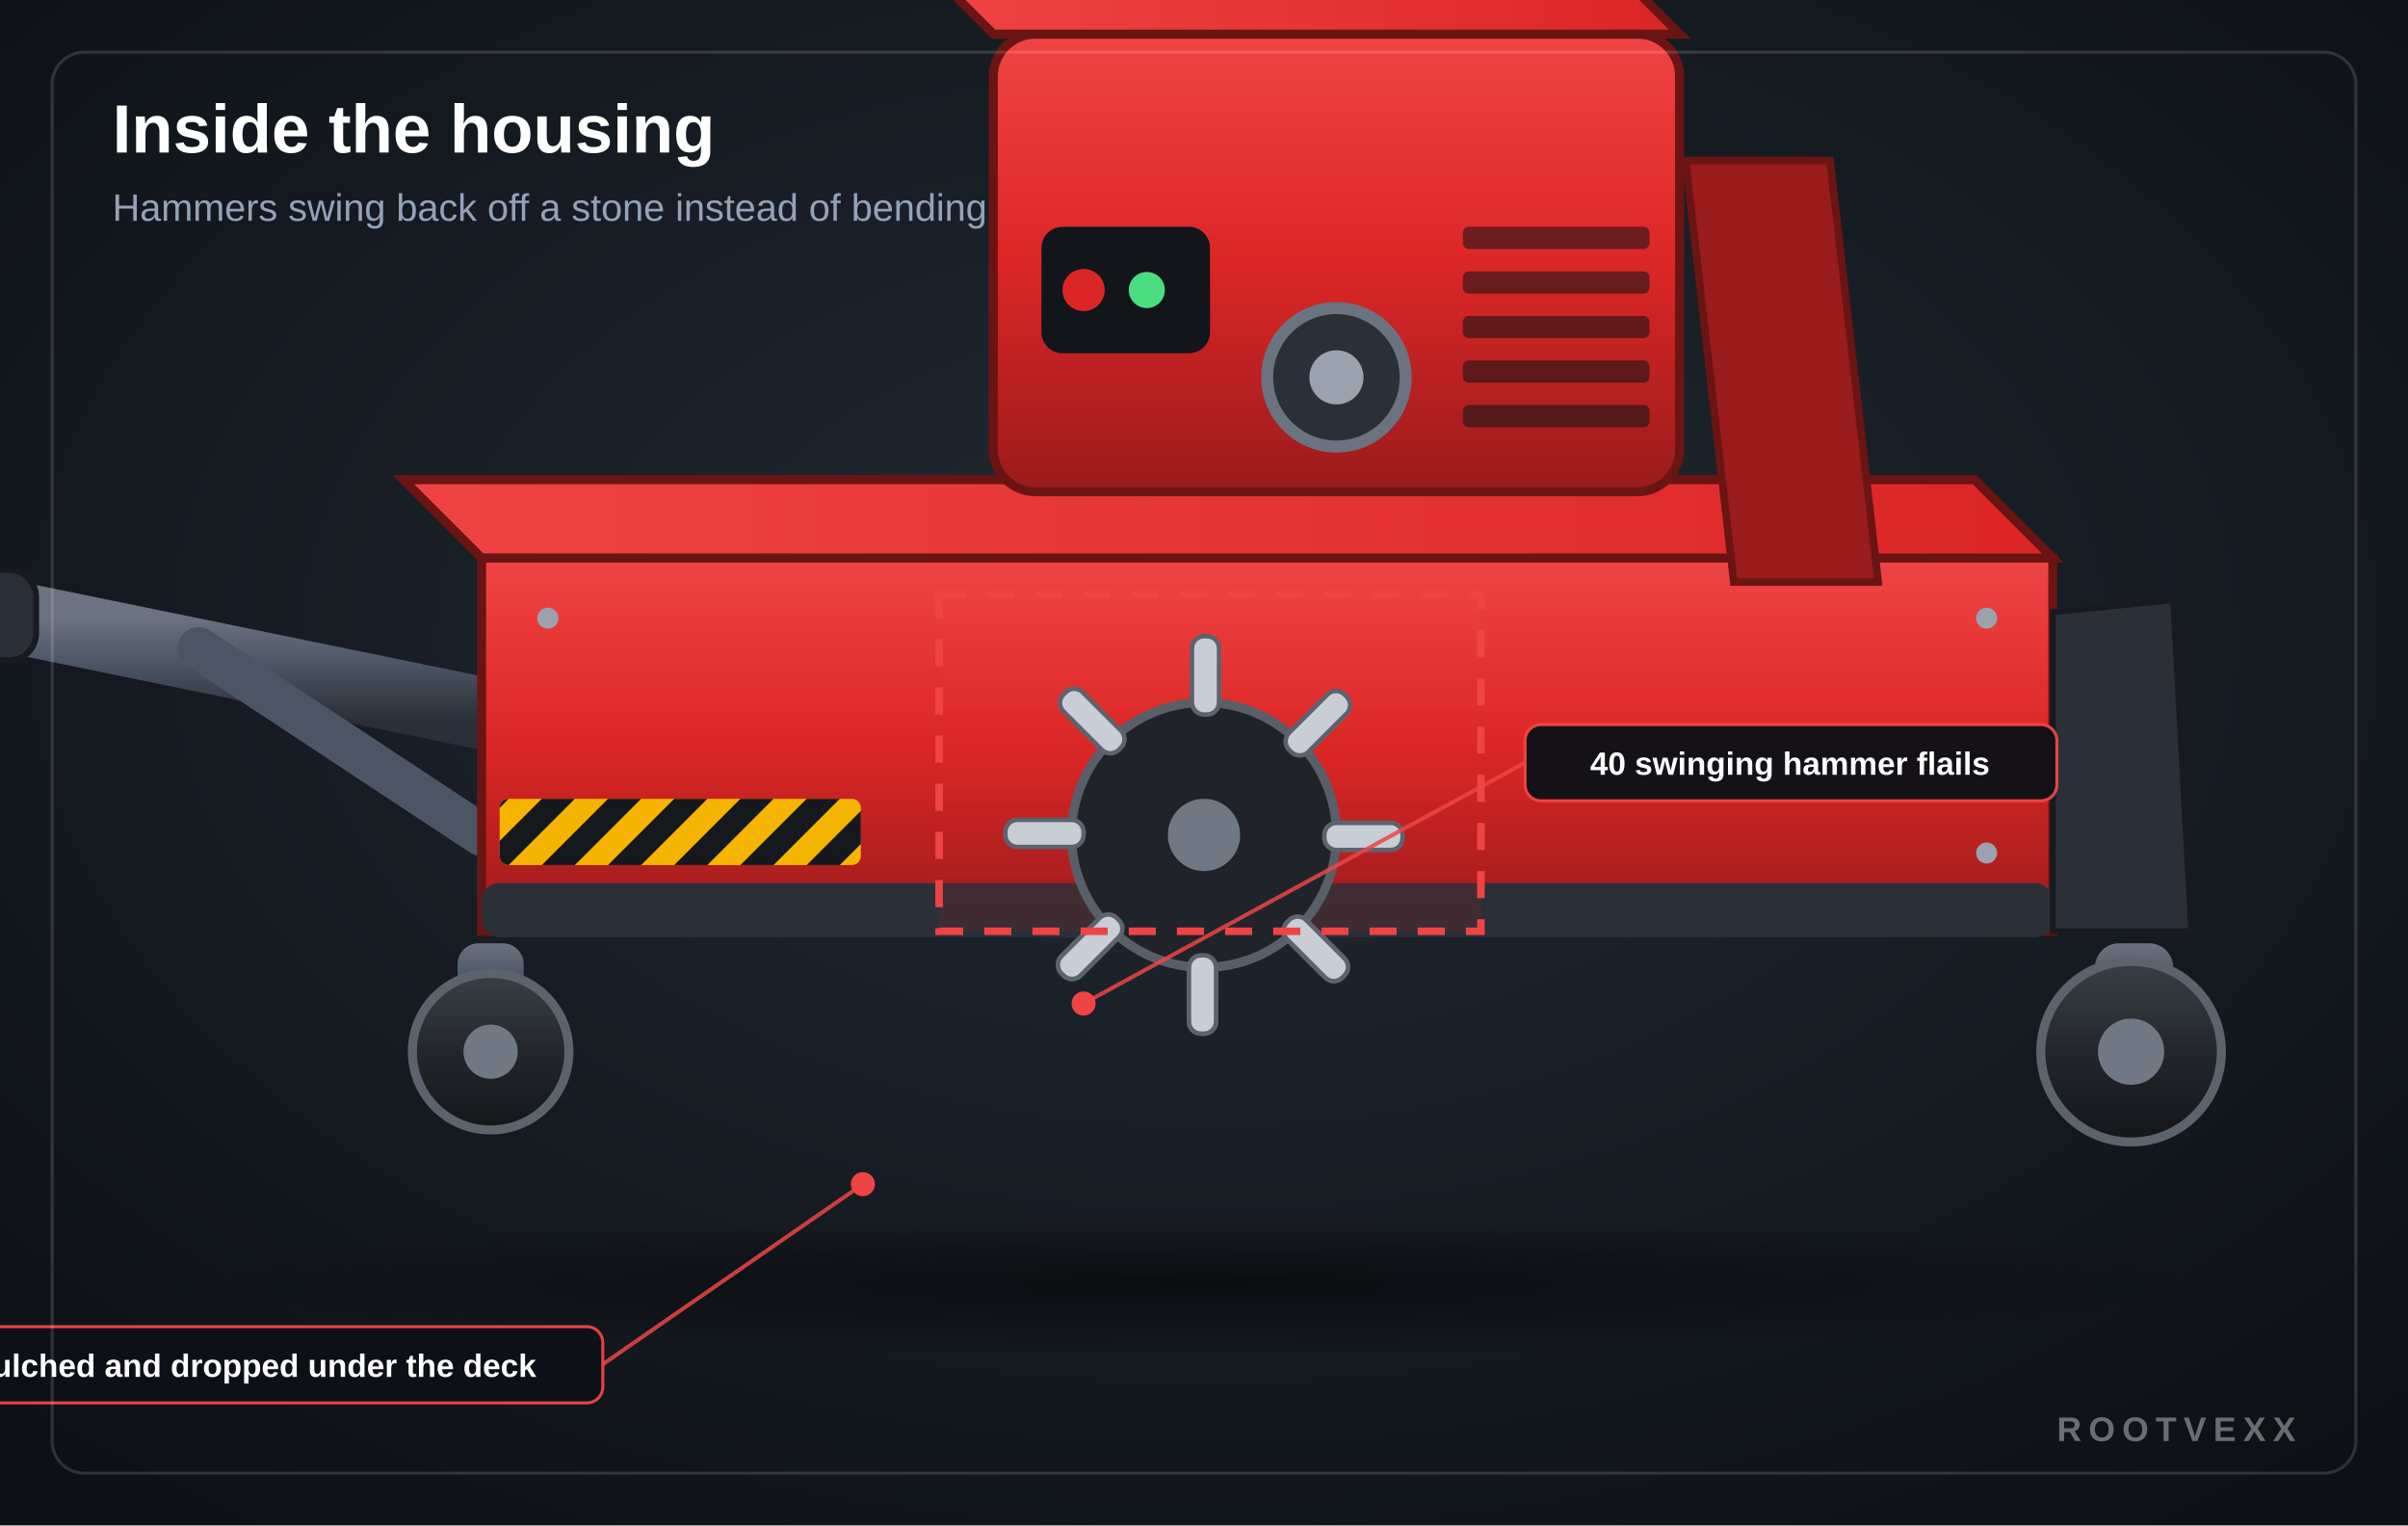
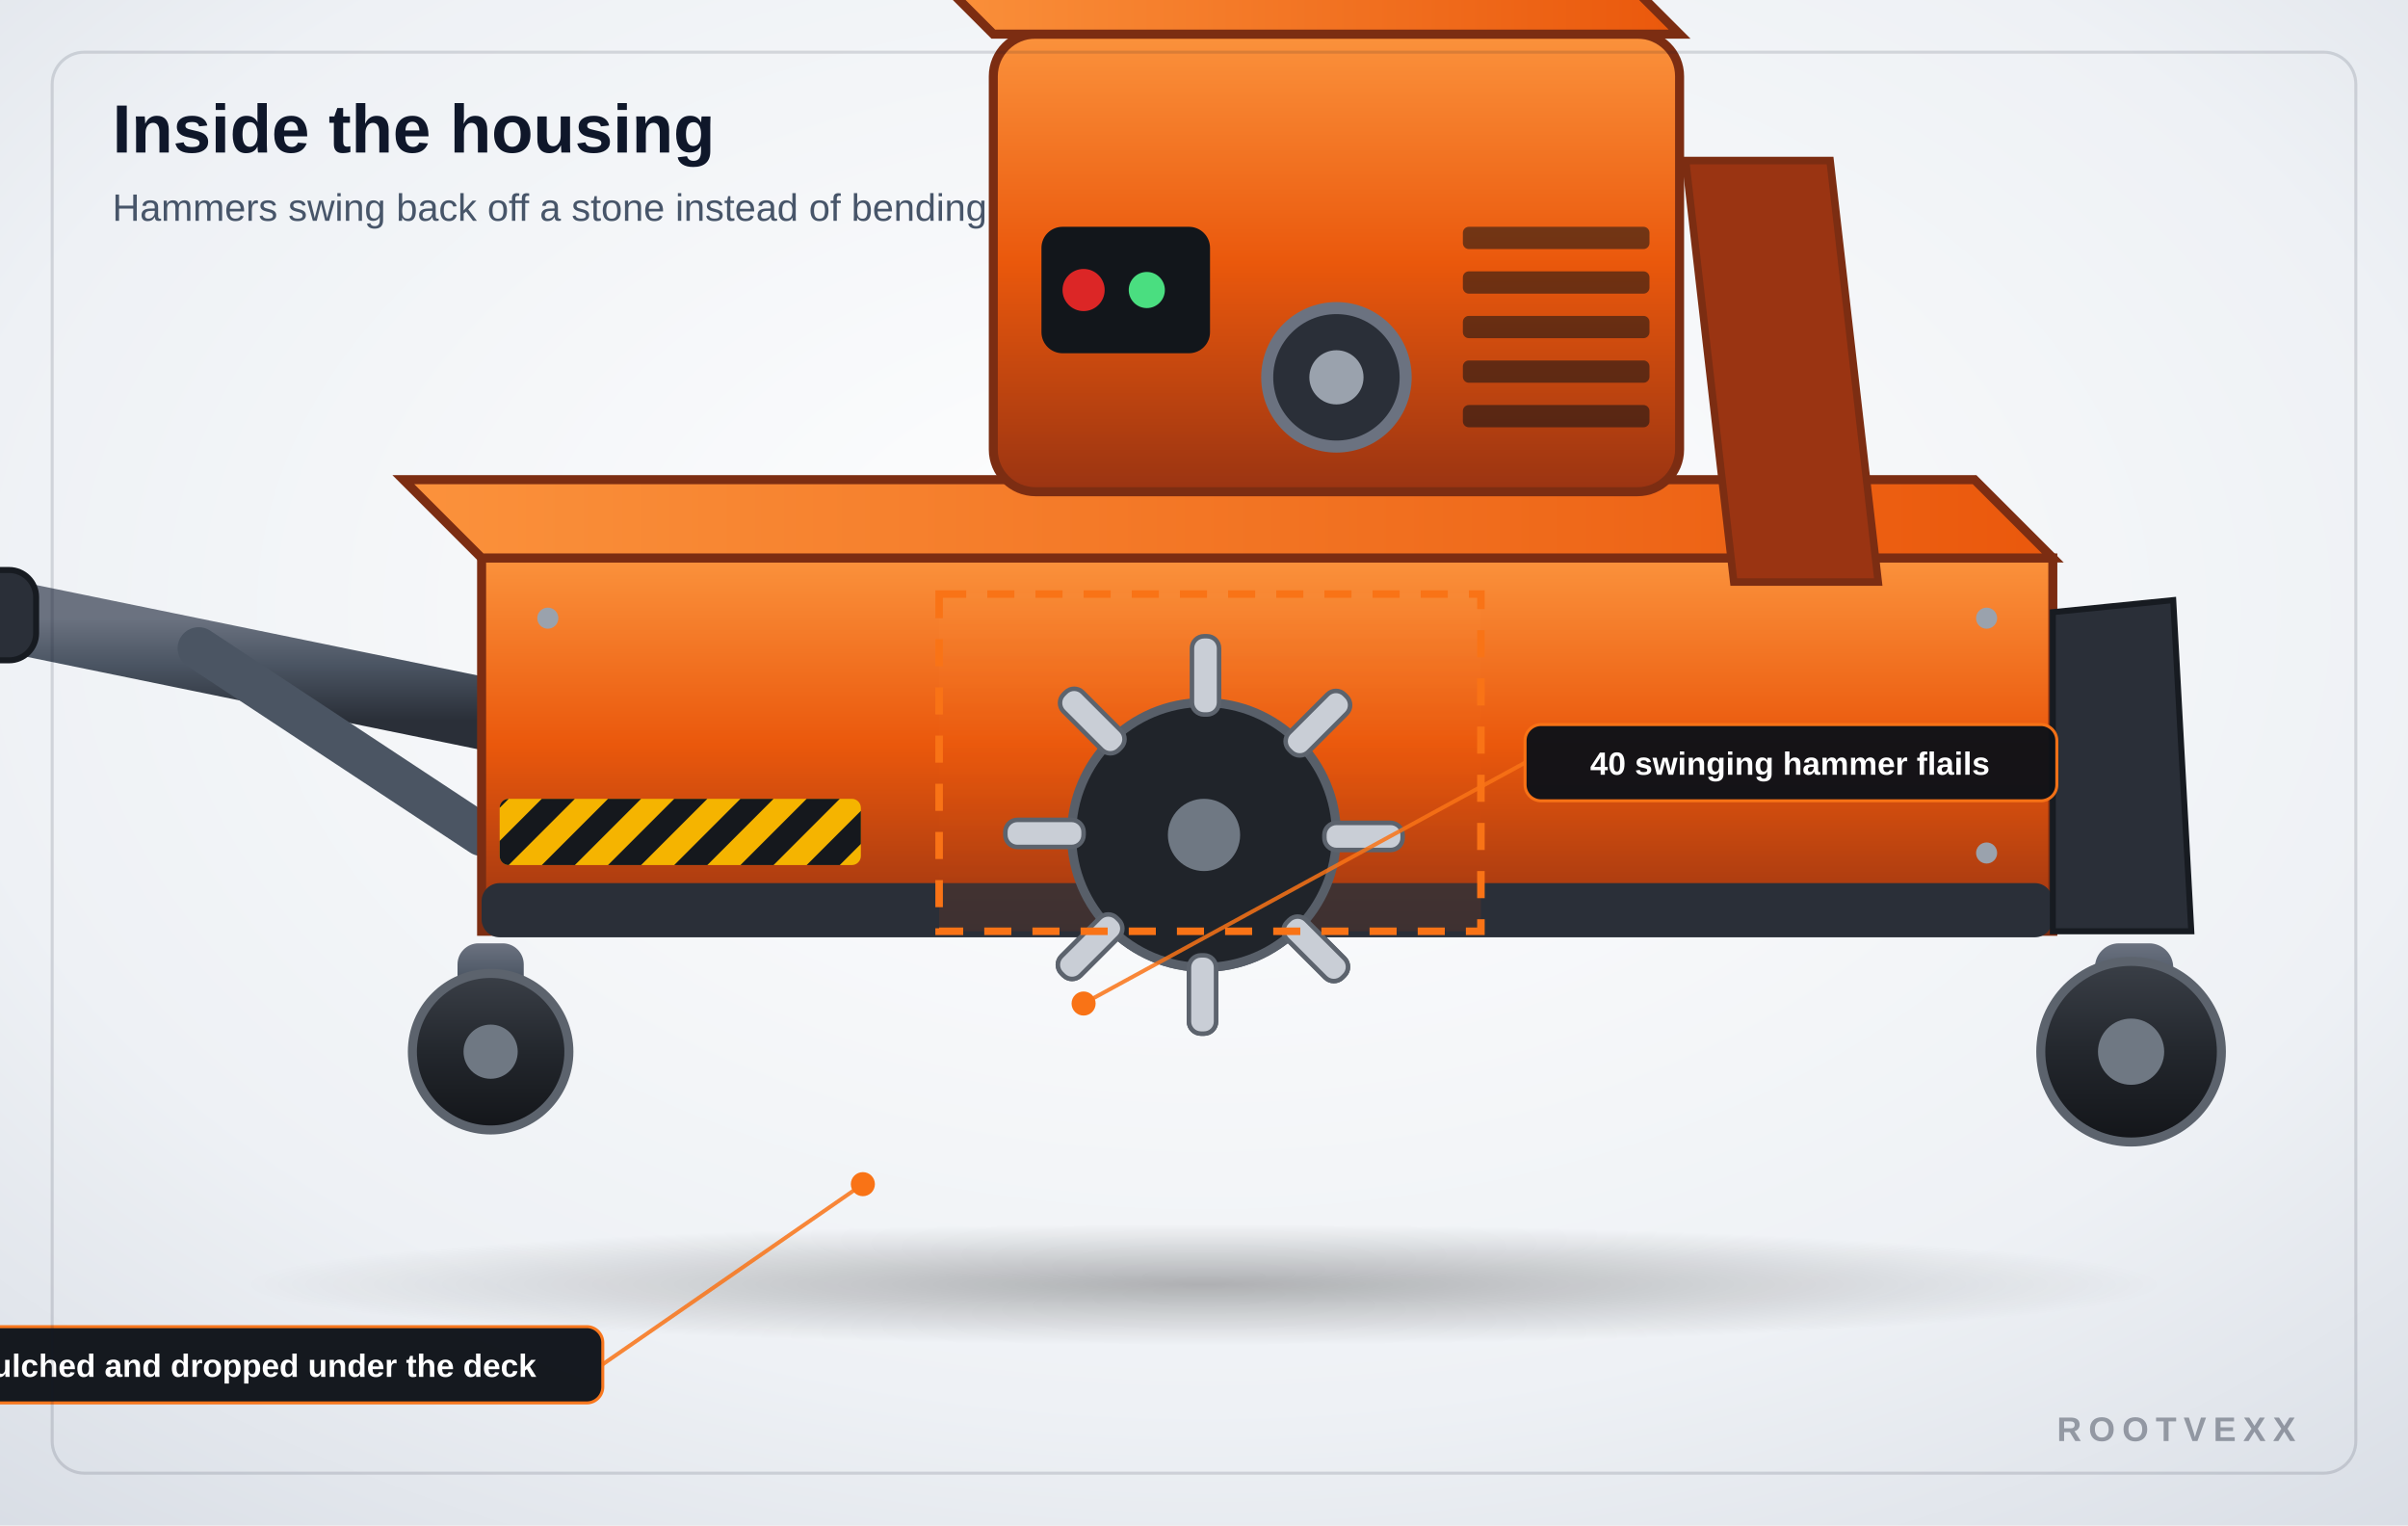
<svg xmlns="http://www.w3.org/2000/svg" viewBox="0 0 1200 760" width="1200" height="760" role="img">
  <defs>
    <linearGradient id="steel" x1="0" y1="0" x2="0" y2="1">
      <stop offset="0" stop-color="#6b7280" />
      <stop offset=".45" stop-color="#4b5563" />
      <stop offset="1" stop-color="#2a2f38" />
    </linearGradient>
    <linearGradient id="steelLite" x1="0" y1="0" x2="0" y2="1">
      <stop offset="0" stop-color="#aeb6c2" />
      <stop offset="1" stop-color="#6b7280" />
    </linearGradient>
    <linearGradient id="dark" x1="0" y1="0" x2="0" y2="1">
      <stop offset="0" stop-color="#31363f" />
      <stop offset="1" stop-color="#15181d" />
    </linearGradient>
    <linearGradient id="rubber" x1="0" y1="0" x2="0" y2="1">
      <stop offset="0" stop-color="#3a3f47" />
      <stop offset=".5" stop-color="#23272d" />
      <stop offset="1" stop-color="#131519" />
    </linearGradient>
    <radialGradient id="studioD" cx=".5" cy=".42" r=".78">
      <stop offset="0" stop-color="#232a33" />
      <stop offset=".6" stop-color="#141920" />
      <stop offset="1" stop-color="#0b0e13" />
    </radialGradient>
    <radialGradient id="studioL" cx=".5" cy=".4" r=".8">
      <stop offset="0" stop-color="#ffffff" />
      <stop offset=".65" stop-color="#eef1f5" />
      <stop offset="1" stop-color="#d7dce4" />
    </radialGradient>
    <linearGradient id="skyG" x1="0" y1="0" x2="0" y2="1">
      <stop offset="0" stop-color="#9fc0d8" />
      <stop offset=".55" stop-color="#cfe0ea" />
      <stop offset="1" stop-color="#e8eef2" />
    </linearGradient>
    <radialGradient id="shadow" cx=".5" cy=".5" r=".5">
      <stop offset="0" stop-color="#000" stop-opacity=".55" />
      <stop offset="1" stop-color="#000" stop-opacity="0" />
    </radialGradient>
    <linearGradient id="glassG" x1="0" y1="0" x2="1" y2="1">
      <stop offset="0" stop-color="#dfeaf2" stop-opacity=".9" />
      <stop offset="1" stop-color="#8fa6b8" stop-opacity=".75" />
    </linearGradient>
    <linearGradient id="paint" x1="0" y1="0" x2="0" y2="1">
-       <stop offset="0" stop-color="#ef4444" />
-       <stop offset=".5" stop-color="#dc2626" />
-       <stop offset="1" stop-color="#991b1b" />
+       <stop offset="0" stop-color="#fb923c" />
+       <stop offset=".5" stop-color="#ea580c" />
+       <stop offset="1" stop-color="#9a3412" />
    </linearGradient>
    <linearGradient id="paintTop" x1="0" y1="0" x2="1" y2="0">
-       <stop offset="0" stop-color="#ef4444" />
-       <stop offset="1" stop-color="#dc2626" />
+       <stop offset="0" stop-color="#fb923c" />
+       <stop offset="1" stop-color="#ea580c" />
    </linearGradient>
  </defs>
-   <rect width="1200" height="760" fill="url(#studioD)" />
-   <ellipse cx="600.0" cy="640" rx="504.0" ry="34" fill="url(#shadow)" />
+   <rect width="1200" height="760" fill="url(#studioL)" />
+   <ellipse cx="600.0" cy="640" rx="480.0" ry="30" fill="url(#shadow)" opacity=".5" />
  <g transform="translate(-210.0,-370.0) scale(1.5)">
    <path d="M312 486 L146 452" stroke="url(#steel)" stroke-width="24" stroke-linecap="round" />
    <path d="M300 524 L206 462" stroke="#4b5563" stroke-width="14" stroke-linecap="round" />
    <rect x="106" y="436" width="46" height="30" rx="9" fill="#2a2f38" stroke="#171b21" stroke-width="2" />
    <circle cx="122" cy="451" r="9" fill="#12161b" stroke="#8c939d" stroke-width="3" />
    <circle cx="540" cy="524" r="44" fill="#20242a" stroke="#585f69" stroke-width="3" />
    <rect x="580" y="520" width="26" height="9" rx="4" fill="#c9ced6" stroke="#5c636d" stroke-width="1.5" transform="rotate(0 540 524)" />
    <rect x="580" y="520" width="26" height="9" rx="4" fill="#c9ced6" stroke="#5c636d" stroke-width="1.5" transform="rotate(45 540 524)" />
    <rect x="580" y="520" width="26" height="9" rx="4" fill="#c9ced6" stroke="#5c636d" stroke-width="1.5" transform="rotate(90 540 524)" />
    <rect x="580" y="520" width="26" height="9" rx="4" fill="#c9ced6" stroke="#5c636d" stroke-width="1.5" transform="rotate(135 540 524)" />
    <rect x="580" y="520" width="26" height="9" rx="4" fill="#c9ced6" stroke="#5c636d" stroke-width="1.5" transform="rotate(180 540 524)" />
    <rect x="580" y="520" width="26" height="9" rx="4" fill="#c9ced6" stroke="#5c636d" stroke-width="1.5" transform="rotate(225 540 524)" />
    <rect x="580" y="520" width="26" height="9" rx="4" fill="#c9ced6" stroke="#5c636d" stroke-width="1.5" transform="rotate(270 540 524)" />
    <rect x="580" y="520" width="26" height="9" rx="4" fill="#c9ced6" stroke="#5c636d" stroke-width="1.5" transform="rotate(315 540 524)" />
    <circle cx="540" cy="524" r="12" fill="#6f7883" />
-     <path d="M300 432 L822 432 L822 556 L300 556 Z" fill="url(#paint)" stroke="#6b1414" stroke-width="3" />
-     <path d="M300 432 L822 432 L796 406 L274 406 Z" fill="url(#paintTop)" stroke="#6b1414" stroke-width="3" />
+     <path d="M300 432 L822 432 L822 556 L300 556 Z" fill="url(#paint)" stroke="#7c2d12" stroke-width="3" />
+     <path d="M300 432 L822 432 L796 406 L274 406 Z" fill="url(#paintTop)" stroke="#7c2d12" stroke-width="3" />
    <rect x="300" y="540" width="522" height="18" rx="6" fill="#2a2f38" />
    <circle cx="322" cy="452" r="3.5" fill="#9aa2ad" />
    <circle cx="800" cy="452" r="3.5" fill="#9aa2ad" />
    <circle cx="322" cy="530" r="3.5" fill="#9aa2ad" />
    <circle cx="800" cy="530" r="3.5" fill="#9aa2ad" />
    <clipPath id="hz40448">
      <rect x="306" y="512" width="120" height="22" rx="3" />
    </clipPath>
    <g clip-path="url(#hz40448)">
      <rect x="306" y="512" width="120" height="22" fill="#f5b400" />
      <path d="M276 534 l22 -22 h11 l-22 22 z" fill="#15181d" />
      <path d="M298 534 l22 -22 h11 l-22 22 z" fill="#15181d" />
      <path d="M320 534 l22 -22 h11 l-22 22 z" fill="#15181d" />
      <path d="M342 534 l22 -22 h11 l-22 22 z" fill="#15181d" />
      <path d="M364 534 l22 -22 h11 l-22 22 z" fill="#15181d" />
      <path d="M386 534 l22 -22 h11 l-22 22 z" fill="#15181d" />
      <path d="M408 534 l22 -22 h11 l-22 22 z" fill="#15181d" />
      <path d="M430 534 l22 -22 h11 l-22 22 z" fill="#15181d" />
    </g>
    <rect x="452" y="444" width="180" height="112" fill="url(#paint)" opacity=".18" />
    <circle cx="540" cy="524" r="44" fill="#20242a" stroke="#585f69" stroke-width="3" />
    <rect x="580" y="520" width="26" height="9" rx="4" fill="#c9ced6" stroke="#5c636d" stroke-width="1.5" transform="rotate(0 540 524)" />
    <rect x="580" y="520" width="26" height="9" rx="4" fill="#c9ced6" stroke="#5c636d" stroke-width="1.5" transform="rotate(45 540 524)" />
    <rect x="580" y="520" width="26" height="9" rx="4" fill="#c9ced6" stroke="#5c636d" stroke-width="1.5" transform="rotate(90 540 524)" />
    <rect x="580" y="520" width="26" height="9" rx="4" fill="#c9ced6" stroke="#5c636d" stroke-width="1.5" transform="rotate(135 540 524)" />
    <rect x="580" y="520" width="26" height="9" rx="4" fill="#c9ced6" stroke="#5c636d" stroke-width="1.5" transform="rotate(180 540 524)" />
    <rect x="580" y="520" width="26" height="9" rx="4" fill="#c9ced6" stroke="#5c636d" stroke-width="1.5" transform="rotate(225 540 524)" />
    <rect x="580" y="520" width="26" height="9" rx="4" fill="#c9ced6" stroke="#5c636d" stroke-width="1.5" transform="rotate(270 540 524)" />
    <rect x="580" y="520" width="26" height="9" rx="4" fill="#c9ced6" stroke="#5c636d" stroke-width="1.5" transform="rotate(315 540 524)" />
    <circle cx="540" cy="524" r="12" fill="#6f7883" />
-     <rect x="452" y="444" width="180" height="112" fill="none" stroke="#ef4444" stroke-width="2.5" stroke-dasharray="9 7" />
+     <rect x="452" y="444" width="180" height="112" fill="none" stroke="#f97316" stroke-width="2.5" stroke-dasharray="9 7" />
    <path d="M822 450 L862 446 L868 556 L822 556 Z" fill="#2a2f38" stroke="#171b21" stroke-width="2" />
    <rect x="836" y="560" width="26" height="30" rx="8" fill="url(#steel)" />
    <circle cx="848" cy="596" r="30" fill="url(#rubber)" stroke="#5c636d" stroke-width="3" />
    <circle cx="848" cy="596" r="11" fill="#6f7883" />
    <rect x="292" y="560" width="22" height="26" rx="7" fill="url(#steel)" />
    <circle cx="303" cy="596" r="26" fill="url(#rubber)" stroke="#5c636d" stroke-width="3" />
    <circle cx="303" cy="596" r="9" fill="#6f7883" />
-     <rect x="470" y="258" width="228" height="152" rx="14" fill="url(#paint)" stroke="#6b1414" stroke-width="3" />
-     <path d="M470 258 L698 258 L672 232 L444 232 Z" fill="url(#paintTop)" stroke="#6b1414" stroke-width="3" />
+     <rect x="470" y="258" width="228" height="152" rx="14" fill="url(#paint)" stroke="#7c2d12" stroke-width="3" />
+     <path d="M470 258 L698 258 L672 232 L444 232 Z" fill="url(#paintTop)" stroke="#7c2d12" stroke-width="3" />
    <rect x="626" y="322.0" width="62" height="7.4" rx="2" fill="#0f1216" opacity=".55" />
    <rect x="626" y="336.8" width="62" height="7.4" rx="2" fill="#0f1216" opacity=".55" />
    <rect x="626" y="351.6" width="62" height="7.4" rx="2" fill="#0f1216" opacity=".55" />
    <rect x="626" y="366.4" width="62" height="7.4" rx="2" fill="#0f1216" opacity=".55" />
    <rect x="626" y="381.2" width="62" height="7.4" rx="2" fill="#0f1216" opacity=".55" />
    <rect x="486" y="322" width="56" height="42" rx="7" fill="#12161b" />
    <circle cx="500" cy="343" r="7" fill="#dc2626" />
    <circle cx="521" cy="343" r="6" fill="#4ade80" />
    <circle cx="584" cy="372" r="23" fill="#2a2f38" stroke="#6b7280" stroke-width="4" />
    <circle cx="584" cy="372" r="9" fill="#9aa2ad" />
    <rect x="612" y="204" width="18" height="30" rx="6" fill="#31363d" />
    <rect x="604" y="192" width="34" height="15" rx="7" fill="#1b1f25" />
    <rect x="474" y="212" width="52" height="24" rx="9" fill="#2a2f38" />
-     <path d="M700 300 L748 300 L764 440 L716 440 Z" fill="#991b1b" stroke="#6b1414" stroke-width="2.5" />
+     <path d="M700 300 L748 300 L764 440 L716 440 Z" fill="#9a3412" stroke="#7c2d12" stroke-width="2.5" />
  </g>
-   <path d="M540 500 L760 380" stroke="#ef4444" stroke-width="2" opacity=".85" />
-   <circle cx="540" cy="500" r="6" fill="#ef4444" />
-   <rect x="760" y="361" width="265" height="38" rx="8" fill="#0d1117" stroke="#ef4444" stroke-width="1.5" opacity=".96" />
+   <path d="M540 500 L760 380" stroke="#f97316" stroke-width="2" opacity=".85" />
+   <circle cx="540" cy="500" r="6" fill="#f97316" />
+   <rect x="760" y="361" width="265" height="38" rx="8" fill="#0d1117" stroke="#f97316" stroke-width="1.5" opacity=".96" />
  <text x="892" y="386" text-anchor="middle" font-family="Arial,Helvetica,sans-serif" font-weight="700" font-size="16" fill="#fff">40 swinging hammer flails</text>
-   <path d="M430 590 L300 680" stroke="#ef4444" stroke-width="2" opacity=".85" />
-   <circle cx="430" cy="590" r="6" fill="#ef4444" />
-   <rect x="-49.6" y="661" width="350" height="38" rx="8" fill="#0d1117" stroke="#ef4444" stroke-width="1.5" opacity=".96" />
+   <path d="M430 590 L300 680" stroke="#f97316" stroke-width="2" opacity=".85" />
+   <circle cx="430" cy="590" r="6" fill="#f97316" />
+   <rect x="-49.6" y="661" width="350" height="38" rx="8" fill="#0d1117" stroke="#f97316" stroke-width="1.5" opacity=".96" />
  <text x="125" y="686" text-anchor="middle" font-family="Arial,Helvetica,sans-serif" font-weight="700" font-size="16" fill="#fff">Mulched and dropped under the deck</text>
-   <text x="56" y="76" font-family="Arial,Helvetica,sans-serif" font-weight="800" font-size="34" fill="#ffffff">Inside the housing</text>
-   <text x="56" y="110" font-family="Arial,Helvetica,sans-serif" font-weight="500" font-size="19" fill="#93a3b8">Hammers swing back off a stone instead of bending</text>
-   <rect x="26" y="26" width="1148" height="708" rx="16" fill="none" stroke="#ffffff" stroke-width="1.5" opacity=".14" />
-   <text x="1144" y="718" text-anchor="end" font-family="Arial,Helvetica,sans-serif" font-weight="800" font-size="17" letter-spacing="3.5" fill="#ffffff" opacity=".38">ROOTVEXX</text>
+   <text x="56" y="76" font-family="Arial,Helvetica,sans-serif" font-weight="800" font-size="34" fill="#0f172a">Inside the housing</text>
+   <text x="56" y="110" font-family="Arial,Helvetica,sans-serif" font-weight="500" font-size="19" fill="#475569">Hammers swing back off a stone instead of bending</text>
+   <rect x="26" y="26" width="1148" height="708" rx="16" fill="none" stroke="#0f172a" stroke-width="1.5" opacity=".14" />
+   <text x="1144" y="718" text-anchor="end" font-family="Arial,Helvetica,sans-serif" font-weight="800" font-size="17" letter-spacing="3.5" fill="#0f172a" opacity=".38">ROOTVEXX</text>
</svg>
